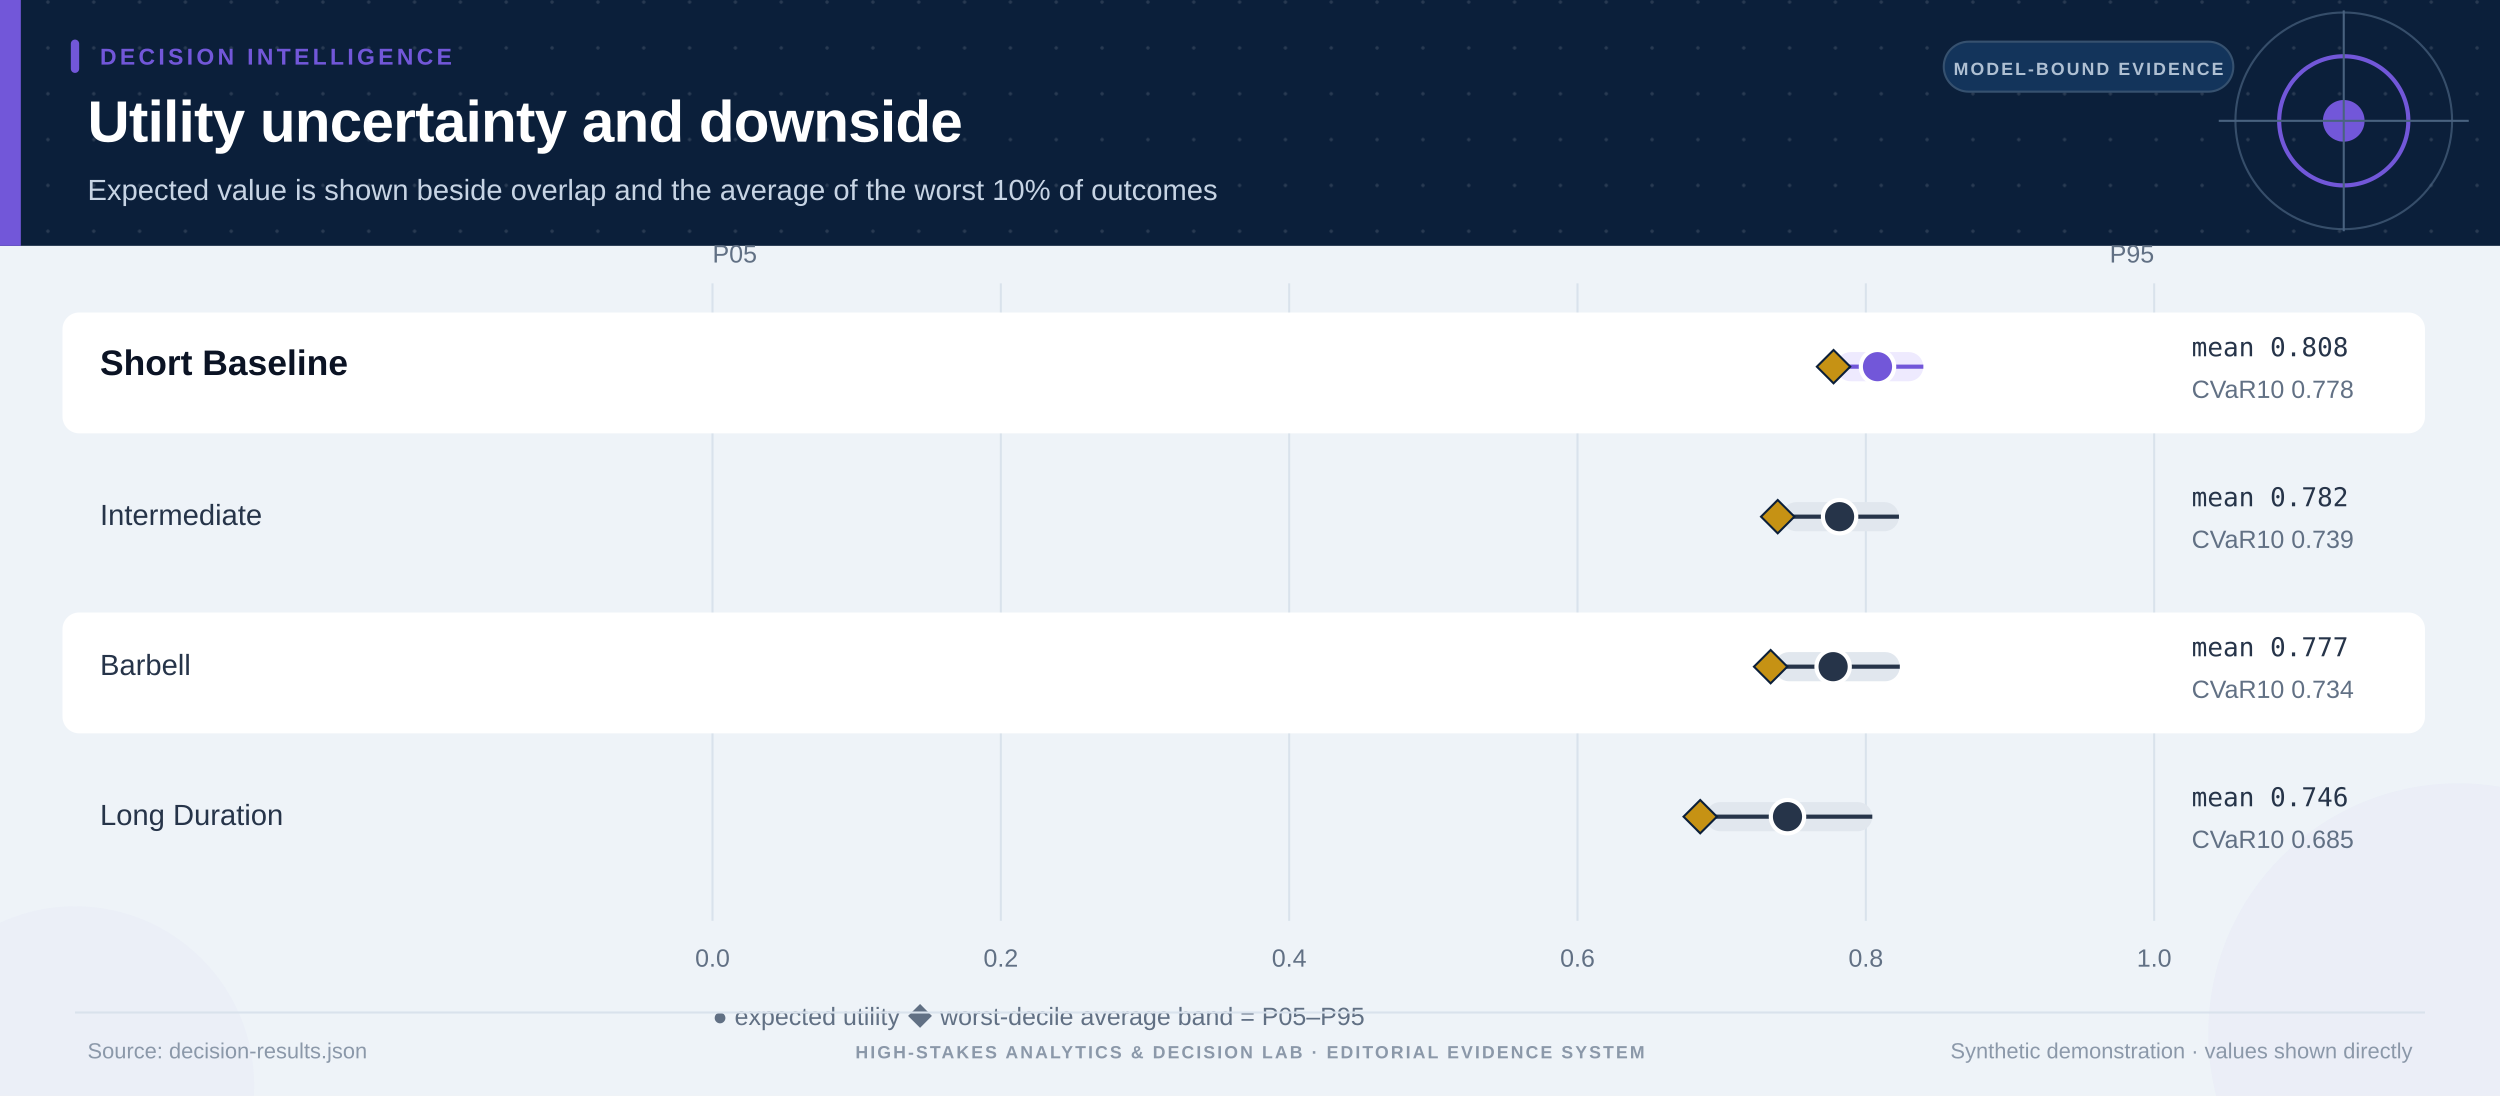
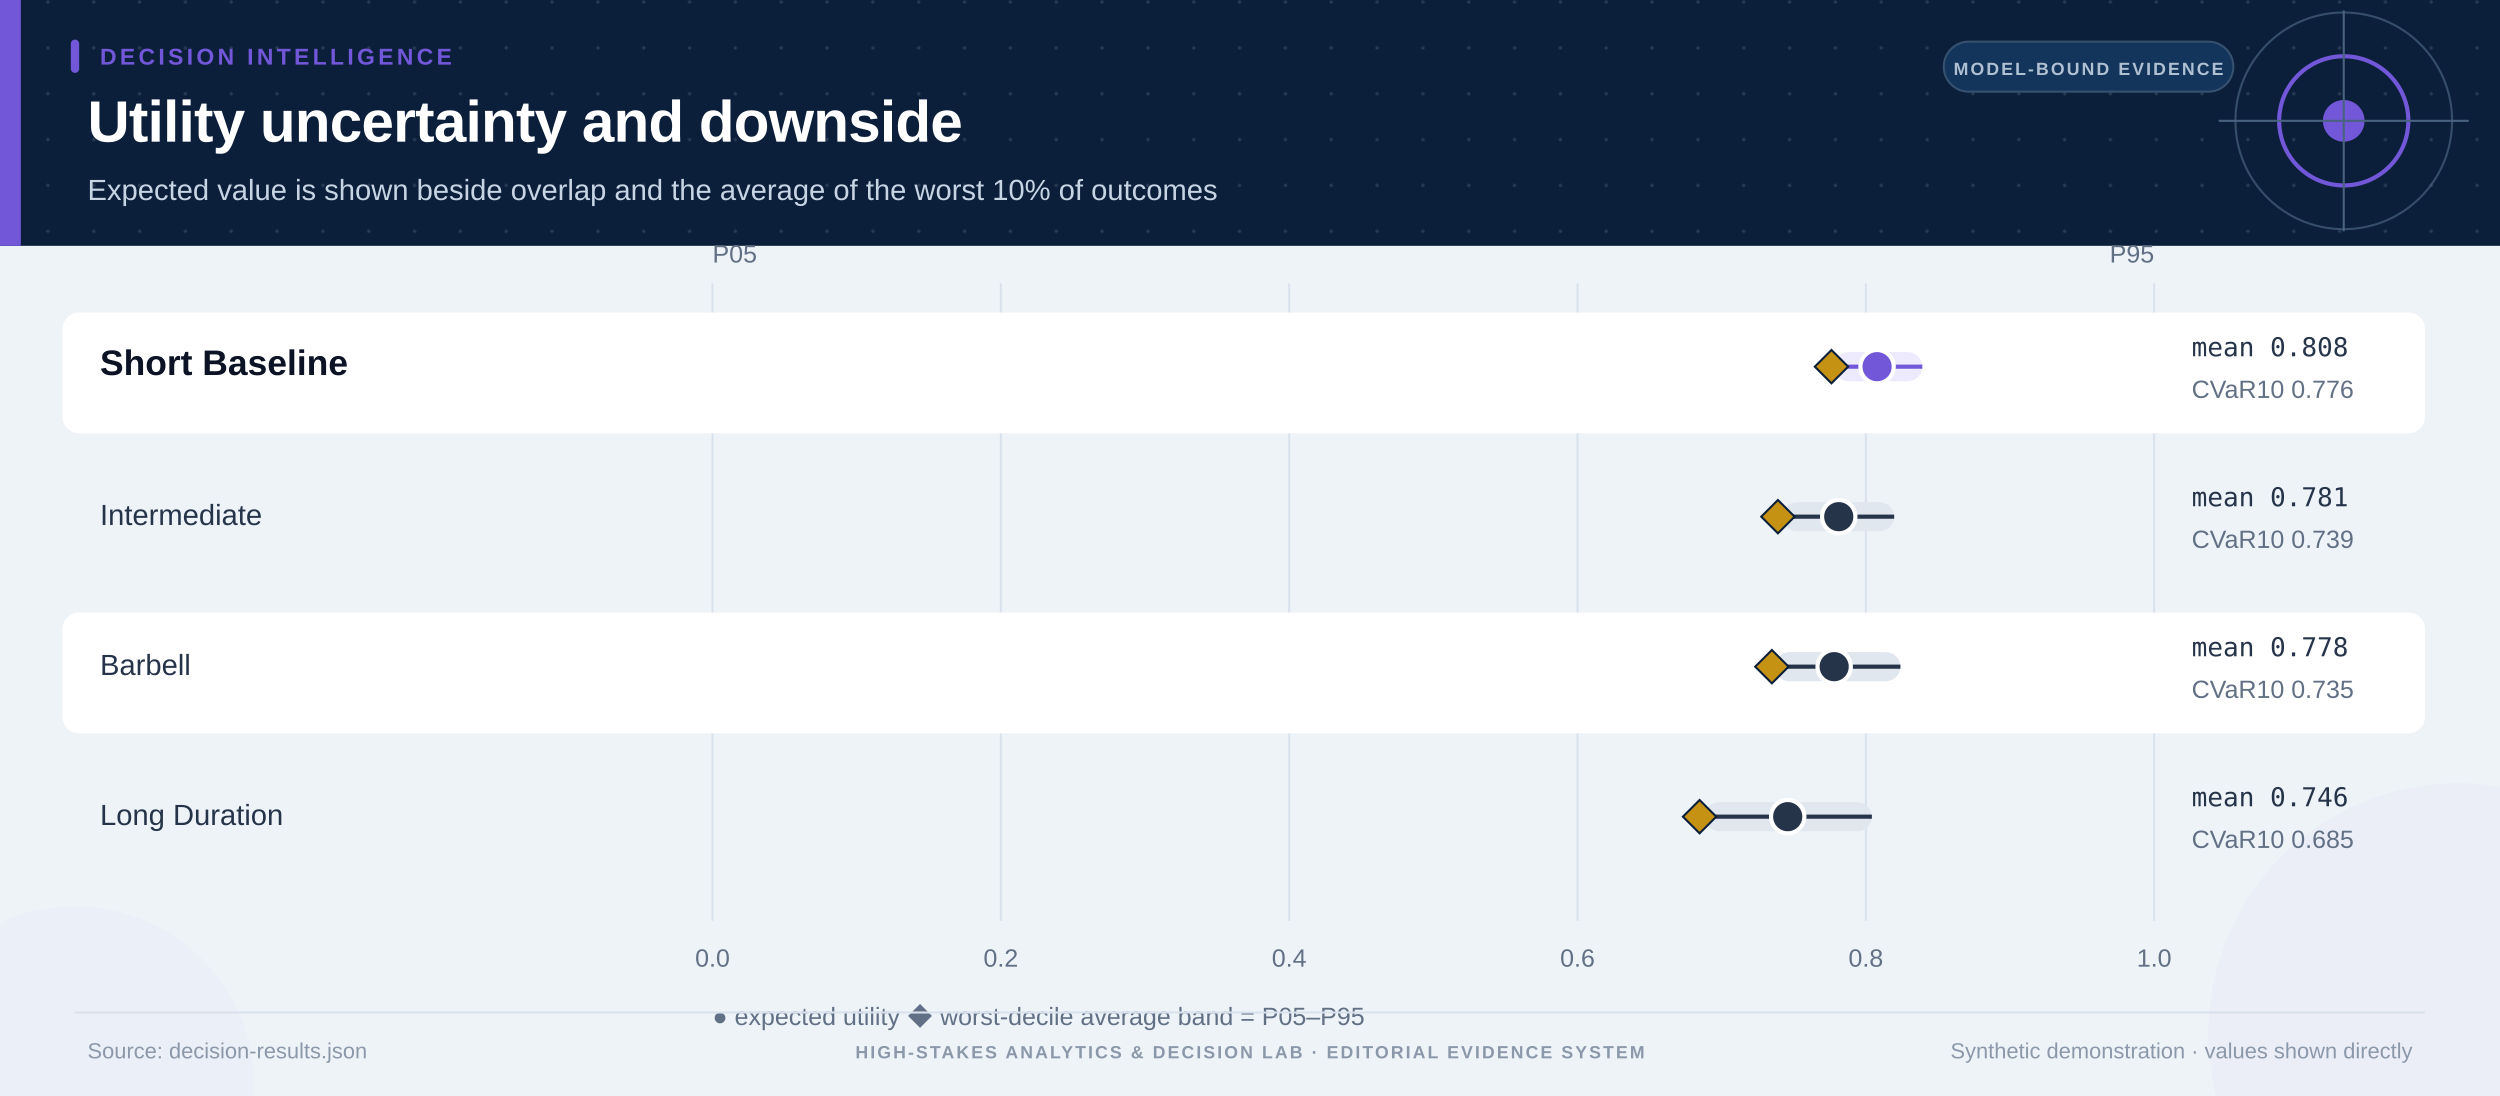
<svg xmlns="http://www.w3.org/2000/svg" width="1200" height="526" viewBox="0 0 1200 526" role="img" aria-labelledby="title desc">
  <defs>
    <pattern id="headerGrid" width="22" height="22" patternUnits="userSpaceOnUse">
      <circle cx="1" cy="1" r=".85" fill="#FFFFFF" opacity=".12" />
    </pattern>
  </defs>
  <style>
  text { font-family: -apple-system, BlinkMacSystemFont, "Segoe UI", Arial, sans-serif; }
  .kicker { font-size: 11px; font-weight: 800; letter-spacing: 1.6px; }
  .title { font-size: 28px; font-weight: 780; letter-spacing: -0.35px; }
  .subtitle { font-size: 14px; }
  .section { fill: #0B1324; font-size: 17px; font-weight: 720; }
  .label { fill: #263449; font-size: 14px; }
  .small { fill: #617084; font-size: 12px; }
  .eyebrow { fill: #617084; font-size: 10.5px; font-weight: 800; letter-spacing: 1px; }
  .value { fill: #0B1324; font-size: 16px; font-weight: 750; font-variant-numeric: tabular-nums; }
  .big { fill: #0B1324; font-size: 30px; font-weight: 800; font-variant-numeric: tabular-nums; }
  .display { fill: #0B1324; font-size: 38px; font-weight: 820; font-variant-numeric: tabular-nums; }
  .mono { fill: #263449; font-size: 12.5px; font-family: ui-monospace, SFMono-Regular, Menlo, Consolas, monospace; font-variant-numeric: tabular-nums; }
  .pill { font-size: 11px; font-weight: 760; letter-spacing: .25px; }
  .footnote { fill: #8B98A9; font-size: 10.5px; }
  .micro { fill: #8B98A9; font-size: 8.5px; font-weight: 800; letter-spacing: 1px; }
</style>
  <rect width="1200" height="526" fill="#EEF3F8" />
  <circle cx="1180" cy="496" r="120" fill="#7257D9" opacity=".035" />
  <circle cx="36" cy="521" r="86" fill="#7257D9" opacity=".025" />
  <rect width="1200" height="118" fill="#0B1F3A" />
  <rect width="1200" height="118" fill="url(#headerGrid)" />
  <rect width="10" height="118" fill="#7257D9" />
  <rect x="34" y="19" width="4" height="16" rx="2" fill="#7257D9" />
  <text x="48.0" y="31.0" class="kicker" text-anchor="start" style="fill:#7257D9">DECISION INTELLIGENCE</text>
  <text x="42.0" y="68.0" class="title" text-anchor="start" style="fill:#FFFFFF">Utility uncertainty and downside</text>
  <text x="42.0" y="96.0" class="subtitle" text-anchor="start" style="fill:#C7D4E4">Expected value is shown beside overlap and the average of the worst 10% of outcomes</text>
  <rect x="933" y="20" width="139" height="24" rx="12" fill="#13345B" stroke="#36516F" />
  <text x="1002.5" y="36.0" class="micro" text-anchor="middle" style="fill:#AFC0D3">MODEL-BOUND EVIDENCE</text>
  <circle cx="1125" cy="58" r="31" fill="none" stroke="#7257D9" stroke-width="2" />
  <circle cx="1125" cy="58" r="10" fill="#7257D9" />
  <circle cx="1125" cy="58" r="52" fill="none" stroke="#49627F" stroke-width="1" opacity=".7" />
  <line x1="1065" y1="58" x2="1185" y2="58" stroke="#49627F" stroke-width="1" />
  <line x1="1125" y1="5" x2="1125" y2="111" stroke="#49627F" stroke-width="1" />
  <line x1="342.0" y1="136.0" x2="342.0" y2="442.0" stroke="#D9E2EC" stroke-width="1" />
  <text x="342.0" y="464.0" class="small" text-anchor="middle">0.0</text>
  <line x1="480.4" y1="136.0" x2="480.4" y2="442.0" stroke="#D9E2EC" stroke-width="1" />
  <text x="480.4" y="464.0" class="small" text-anchor="middle">0.2</text>
  <line x1="618.8" y1="136.0" x2="618.8" y2="442.0" stroke="#D9E2EC" stroke-width="1" />
  <text x="618.8" y="464.0" class="small" text-anchor="middle">0.4</text>
  <line x1="757.2" y1="136.0" x2="757.2" y2="442.0" stroke="#D9E2EC" stroke-width="1" />
  <text x="757.2" y="464.0" class="small" text-anchor="middle">0.6</text>
  <line x1="895.6" y1="136.0" x2="895.6" y2="442.0" stroke="#D9E2EC" stroke-width="1" />
  <text x="895.6" y="464.0" class="small" text-anchor="middle">0.8</text>
  <line x1="1034.0" y1="136.0" x2="1034.0" y2="442.0" stroke="#D9E2EC" stroke-width="1" />
  <text x="1034.0" y="464.0" class="small" text-anchor="middle">1.0</text>
  <text x="342.0" y="126.0" class="small" text-anchor="start">P05</text>
  <text x="1034.0" y="126.0" class="small" text-anchor="end">P95</text>
  <rect x="30.0" y="150.0" width="1134.0" height="58.0" rx="8" fill="#FFFFFF" stroke="none" stroke-width="1" />
  <text x="48.0" y="180.0" class="section" text-anchor="start">Short Baseline</text>
-   <rect x="881.3" y="169.0" width="41.9" height="14" rx="7" fill="#EEEAFE" />
-   <line x1="881.3" y1="176" x2="923.2" y2="176" stroke="#7257D9" stroke-width="2" />
-   <circle cx="901.2" cy="176" r="8" fill="#7257D9" stroke="#FFFFFF" stroke-width="2" />
-   <path d="M 880.1 168.0 L 888.1 176.0 L 880.1 184.0 L 872.1 176.0 Z" fill="#C69214" stroke="#0B1F3A" />
+   <rect x="880.4" y="169.0" width="42.3" height="14" rx="7" fill="#EEEAFE" />
+   <line x1="880.4" y1="176" x2="922.7" y2="176" stroke="#7257D9" stroke-width="2" />
+   <circle cx="901.0" cy="176" r="8" fill="#7257D9" stroke="#FFFFFF" stroke-width="2" />
+   <path d="M 879.1 168.0 L 887.1 176.0 L 879.1 184.0 L 871.1 176.0 Z" fill="#C69214" stroke="#0B1F3A" />
  <text x="1052.0" y="171.0" class="mono" text-anchor="start">mean 0.808</text>
-   <text x="1052.0" y="191.0" class="small" text-anchor="start">CVaR10 0.778</text>
+   <text x="1052.0" y="191.0" class="small" text-anchor="start">CVaR10 0.776</text>
  <text x="48.0" y="252.0" class="label" text-anchor="start">Intermediate</text>
-   <rect x="855.3" y="241.0" width="56.2" height="14" rx="7" fill="#E1E7EE" />
-   <line x1="855.3" y1="248" x2="911.5" y2="248" stroke="#263449" stroke-width="2" />
-   <circle cx="883.0" cy="248" r="8" fill="#263449" stroke="#FFFFFF" stroke-width="2" />
-   <path d="M 853.3 240.0 L 861.3 248.0 L 853.3 256.0 L 845.3 248.0 Z" fill="#C69214" stroke="#0B1F3A" />
-   <text x="1052.0" y="243.0" class="mono" text-anchor="start">mean 0.782</text>
+   <rect x="855.6" y="241.0" width="53.6" height="14" rx="7" fill="#E1E7EE" />
+   <line x1="855.6" y1="248" x2="909.2" y2="248" stroke="#263449" stroke-width="2" />
+   <circle cx="882.6" cy="248" r="8" fill="#263449" stroke="#FFFFFF" stroke-width="2" />
+   <path d="M 853.4 240.0 L 861.4 248.0 L 853.4 256.0 L 845.4 248.0 Z" fill="#C69214" stroke="#0B1F3A" />
+   <text x="1052.0" y="243.0" class="mono" text-anchor="start">mean 0.781</text>
  <text x="1052.0" y="263.0" class="small" text-anchor="start">CVaR10 0.739</text>
  <rect x="30.0" y="294.0" width="1134.0" height="58.0" rx="8" fill="#FFFFFF" stroke="none" stroke-width="1" />
  <text x="48.0" y="324.0" class="label" text-anchor="start">Barbell</text>
-   <rect x="851.7" y="313.0" width="60.2" height="14" rx="7" fill="#E1E7EE" />
-   <line x1="851.7" y1="320" x2="911.9" y2="320" stroke="#263449" stroke-width="2" />
-   <circle cx="879.9" cy="320" r="8" fill="#263449" stroke="#FFFFFF" stroke-width="2" />
-   <path d="M 849.9 312.0 L 857.9 320.0 L 849.9 328.0 L 841.9 320.0 Z" fill="#C69214" stroke="#0B1F3A" />
-   <text x="1052.0" y="315.0" class="mono" text-anchor="start">mean 0.777</text>
-   <text x="1052.0" y="335.0" class="small" text-anchor="start">CVaR10 0.734</text>
+   <rect x="851.9" y="313.0" width="60.3" height="14" rx="7" fill="#E1E7EE" />
+   <line x1="851.9" y1="320" x2="912.2" y2="320" stroke="#263449" stroke-width="2" />
+   <circle cx="880.4" cy="320" r="8" fill="#263449" stroke="#FFFFFF" stroke-width="2" />
+   <path d="M 850.5 312.0 L 858.5 320.0 L 850.5 328.0 L 842.5 320.0 Z" fill="#C69214" stroke="#0B1F3A" />
+   <text x="1052.0" y="315.0" class="mono" text-anchor="start">mean 0.778</text>
+   <text x="1052.0" y="335.0" class="small" text-anchor="start">CVaR10 0.735</text>
  <text x="48.0" y="396.0" class="label" text-anchor="start">Long Duration</text>
-   <rect x="818.7" y="385.0" width="80.0" height="14" rx="7" fill="#E1E7EE" />
-   <line x1="818.7" y1="392" x2="898.7" y2="392" stroke="#263449" stroke-width="2" />
-   <circle cx="858.0" cy="392" r="8" fill="#263449" stroke="#FFFFFF" stroke-width="2" />
-   <path d="M 816.1 384.0 L 824.1 392.0 L 816.1 400.0 L 808.1 392.0 Z" fill="#C69214" stroke="#0B1F3A" />
+   <rect x="818.3" y="385.0" width="80.2" height="14" rx="7" fill="#E1E7EE" />
+   <line x1="818.3" y1="392" x2="898.5" y2="392" stroke="#263449" stroke-width="2" />
+   <circle cx="858.1" cy="392" r="8" fill="#263449" stroke="#FFFFFF" stroke-width="2" />
+   <path d="M 815.8 384.0 L 823.8 392.0 L 815.8 400.0 L 807.8 392.0 Z" fill="#C69214" stroke="#0B1F3A" />
  <text x="1052.0" y="387.0" class="mono" text-anchor="start">mean 0.746</text>
  <text x="1052.0" y="407.0" class="small" text-anchor="start">CVaR10 0.685</text>
  <text x="342.0" y="492.0" class="small" text-anchor="start">● expected utility   ◆ worst-decile average   band = P05–P95</text>
  <line x1="36" y1="486.0" x2="1164" y2="486.0" stroke="#D9E2EC" stroke-width="1" />
  <text x="42.0" y="508.0" class="footnote" text-anchor="start">Source: decision-results.json</text>
  <text x="1158.0" y="508.0" class="footnote" text-anchor="end">Synthetic demonstration · values shown directly</text>
  <text x="600.0" y="508.0" class="micro" text-anchor="middle" style="fill:#8B98A9">HIGH-STAKES ANALYTICS &amp; DECISION LAB · EDITORIAL EVIDENCE SYSTEM</text>
</svg>
